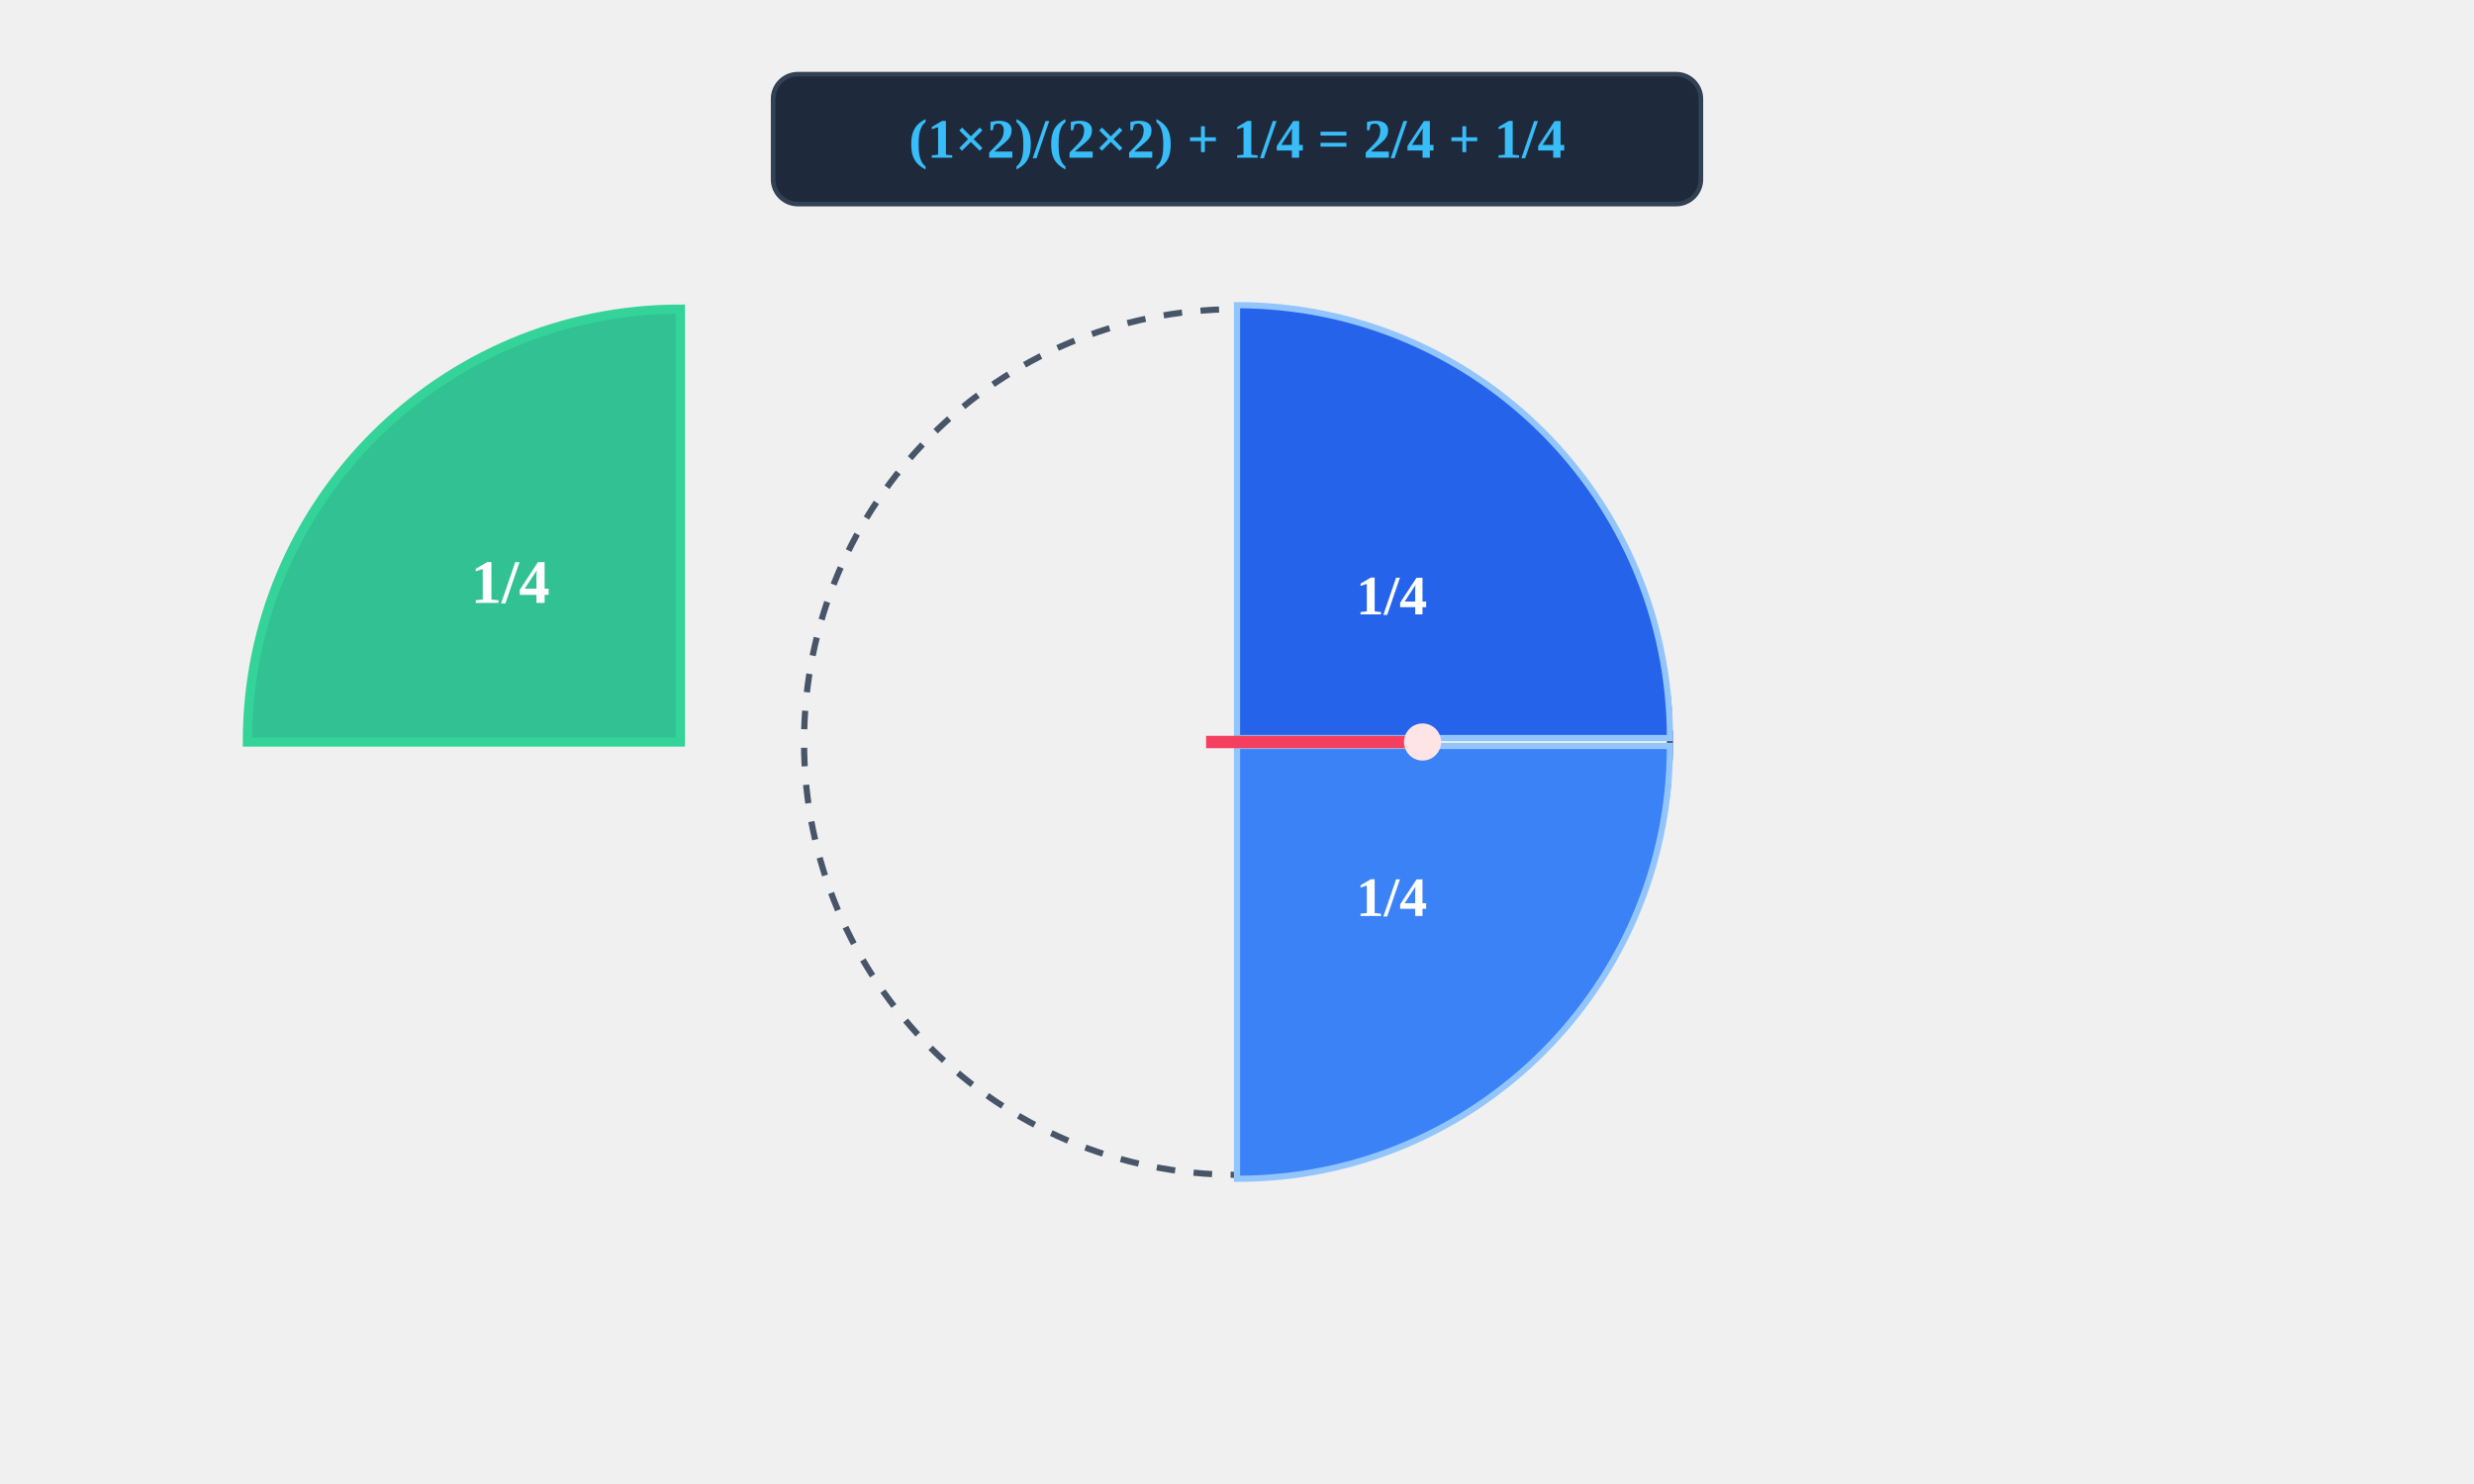
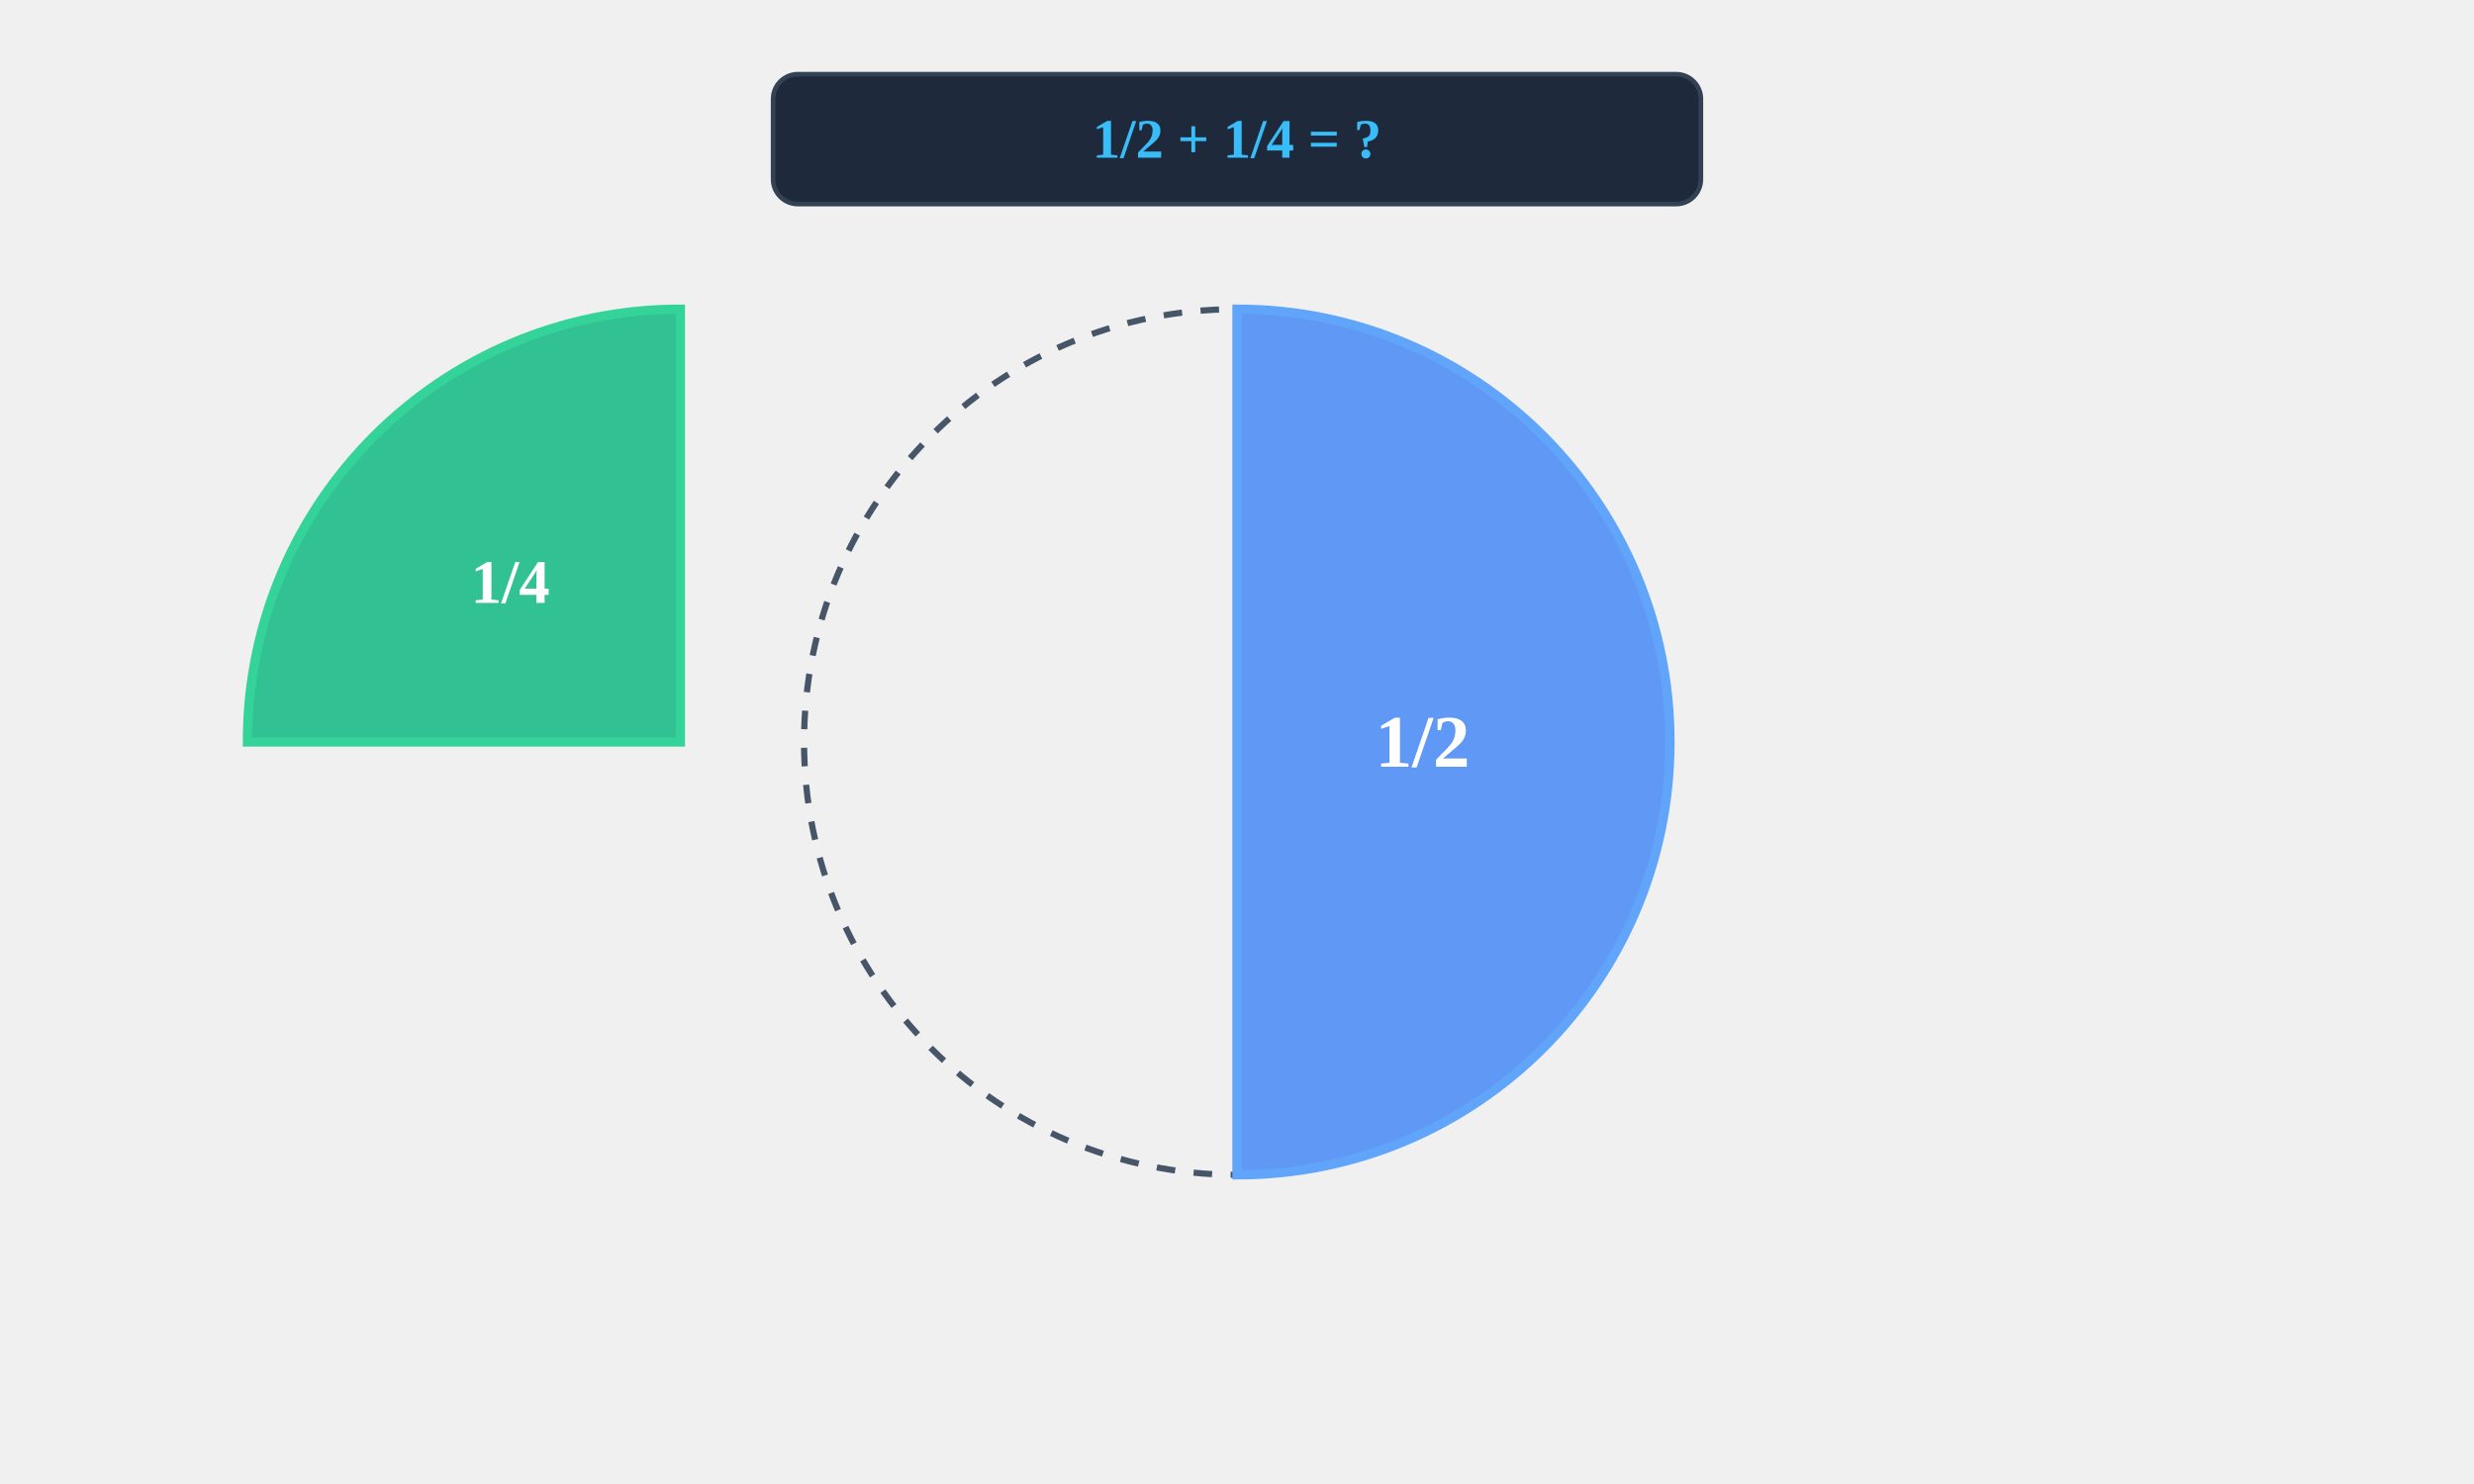
<svg xmlns="http://www.w3.org/2000/svg" viewBox="0 0 800 480">
-   <circle cx="400" cy="240" r="140" fill="none" stroke="#475569" stroke-width="2" stroke-dasharray="6 6" />
-   <path d="M 400 98.714 A 140 140 0 0 1 540 238.714 L 400 238.714 Z" fill="#2563eb" stroke="#93c5fd" stroke-width="2" />
-   <text x="450" y="198.714" fill="#ffffff" font-size="18" font-weight="bold" text-anchor="middle">1/4</text>
-   <path d="M 400 241.286 L 540 241.286 A 140 140 0 0 1 400 381.286 Z" fill="#3b82f6" stroke="#93c5fd" stroke-width="2" />
-   <text x="450" y="296.286" fill="#ffffff" font-size="18" font-weight="bold" text-anchor="middle">1/4</text>
-   <line x1="390" y1="240" x2="460" y2="240" stroke="#f43f5e" stroke-width="4" filter="url(#glow)" />
-   <circle cx="460" cy="240" r="6" fill="#ffe4e6" />
-   <path d="M 220 240 L 80 240 A 140 140 0 0 1 220 100 Z" fill="#10b981" fill-opacity="0.85" stroke="#34d399" stroke-width="3" />
-   <text x="165" y="195" fill="#ffffff" font-size="20" font-weight="bold" text-anchor="middle">1/4</text>
+   <circle id="frac-guide" cx="400" cy="240" r="140" fill="none" stroke="#475569" stroke-width="2" stroke-dasharray="6 6" />
+   <path id="frac-slice1" d="M 400 100 A 140 140 0 0 1 400 380 Z" fill="#3b82f6" fill-opacity="0.8" stroke="#60a5fa" stroke-width="3" />
+   <text id="frac-slice1-txt" x="460" y="248" fill="#ffffff" font-size="24" font-weight="bold" text-anchor="middle">1/2</text>
+   <path id="frac-qa" d="M 400 100 A 140 140 0 0 1 540 240 L 400 240 Z" fill="#2563eb" stroke="#93c5fd" stroke-width="2" opacity="0" />
+   <text id="frac-qa-txt" x="450" y="200" fill="#ffffff" font-size="18" font-weight="bold" text-anchor="middle" opacity="0">1/4</text>
+   <path id="frac-qb" d="M 400 240 L 540 240 A 140 140 0 0 1 400 380 Z" fill="#3b82f6" stroke="#93c5fd" stroke-width="2" opacity="0" />
+   <text id="frac-qb-txt" x="450" y="295" fill="#ffffff" font-size="18" font-weight="bold" text-anchor="middle" opacity="0">1/4</text>
+   <line id="frac-laser-line" x1="390" y1="240" x2="400" y2="240" stroke="#f43f5e" stroke-width="4" filter="url(#glow)" opacity="0" />
+   <circle id="frac-laser-dot" cx="400" cy="240" r="6" fill="#ffe4e6" opacity="0" />
+   <path id="frac-qgreen" d="M 220 240 L 80 240 A 140 140 0 0 1 220 100 Z" fill="#10b981" fill-opacity="0.85" stroke="#34d399" stroke-width="3" />
+   <text id="frac-qgreen-txt" x="165" y="195" fill="#ffffff" font-size="20" font-weight="bold" text-anchor="middle">1/4</text>
  <rect x="250" y="24" width="300" height="42" rx="8" fill="#1e293b" stroke="#334155" stroke-width="1.5" />
-   <text x="400" y="51" fill="#38bdf8" font-size="18" font-weight="bold" text-anchor="middle">(1×2)/(2×2) + 1/4 = 2/4 + 1/4</text>
+   <text id="frac-math-txt" x="400" y="51" fill="#38bdf8" font-size="18" font-weight="bold" text-anchor="middle">1/2 + 1/4 = ?</text>
</svg>
